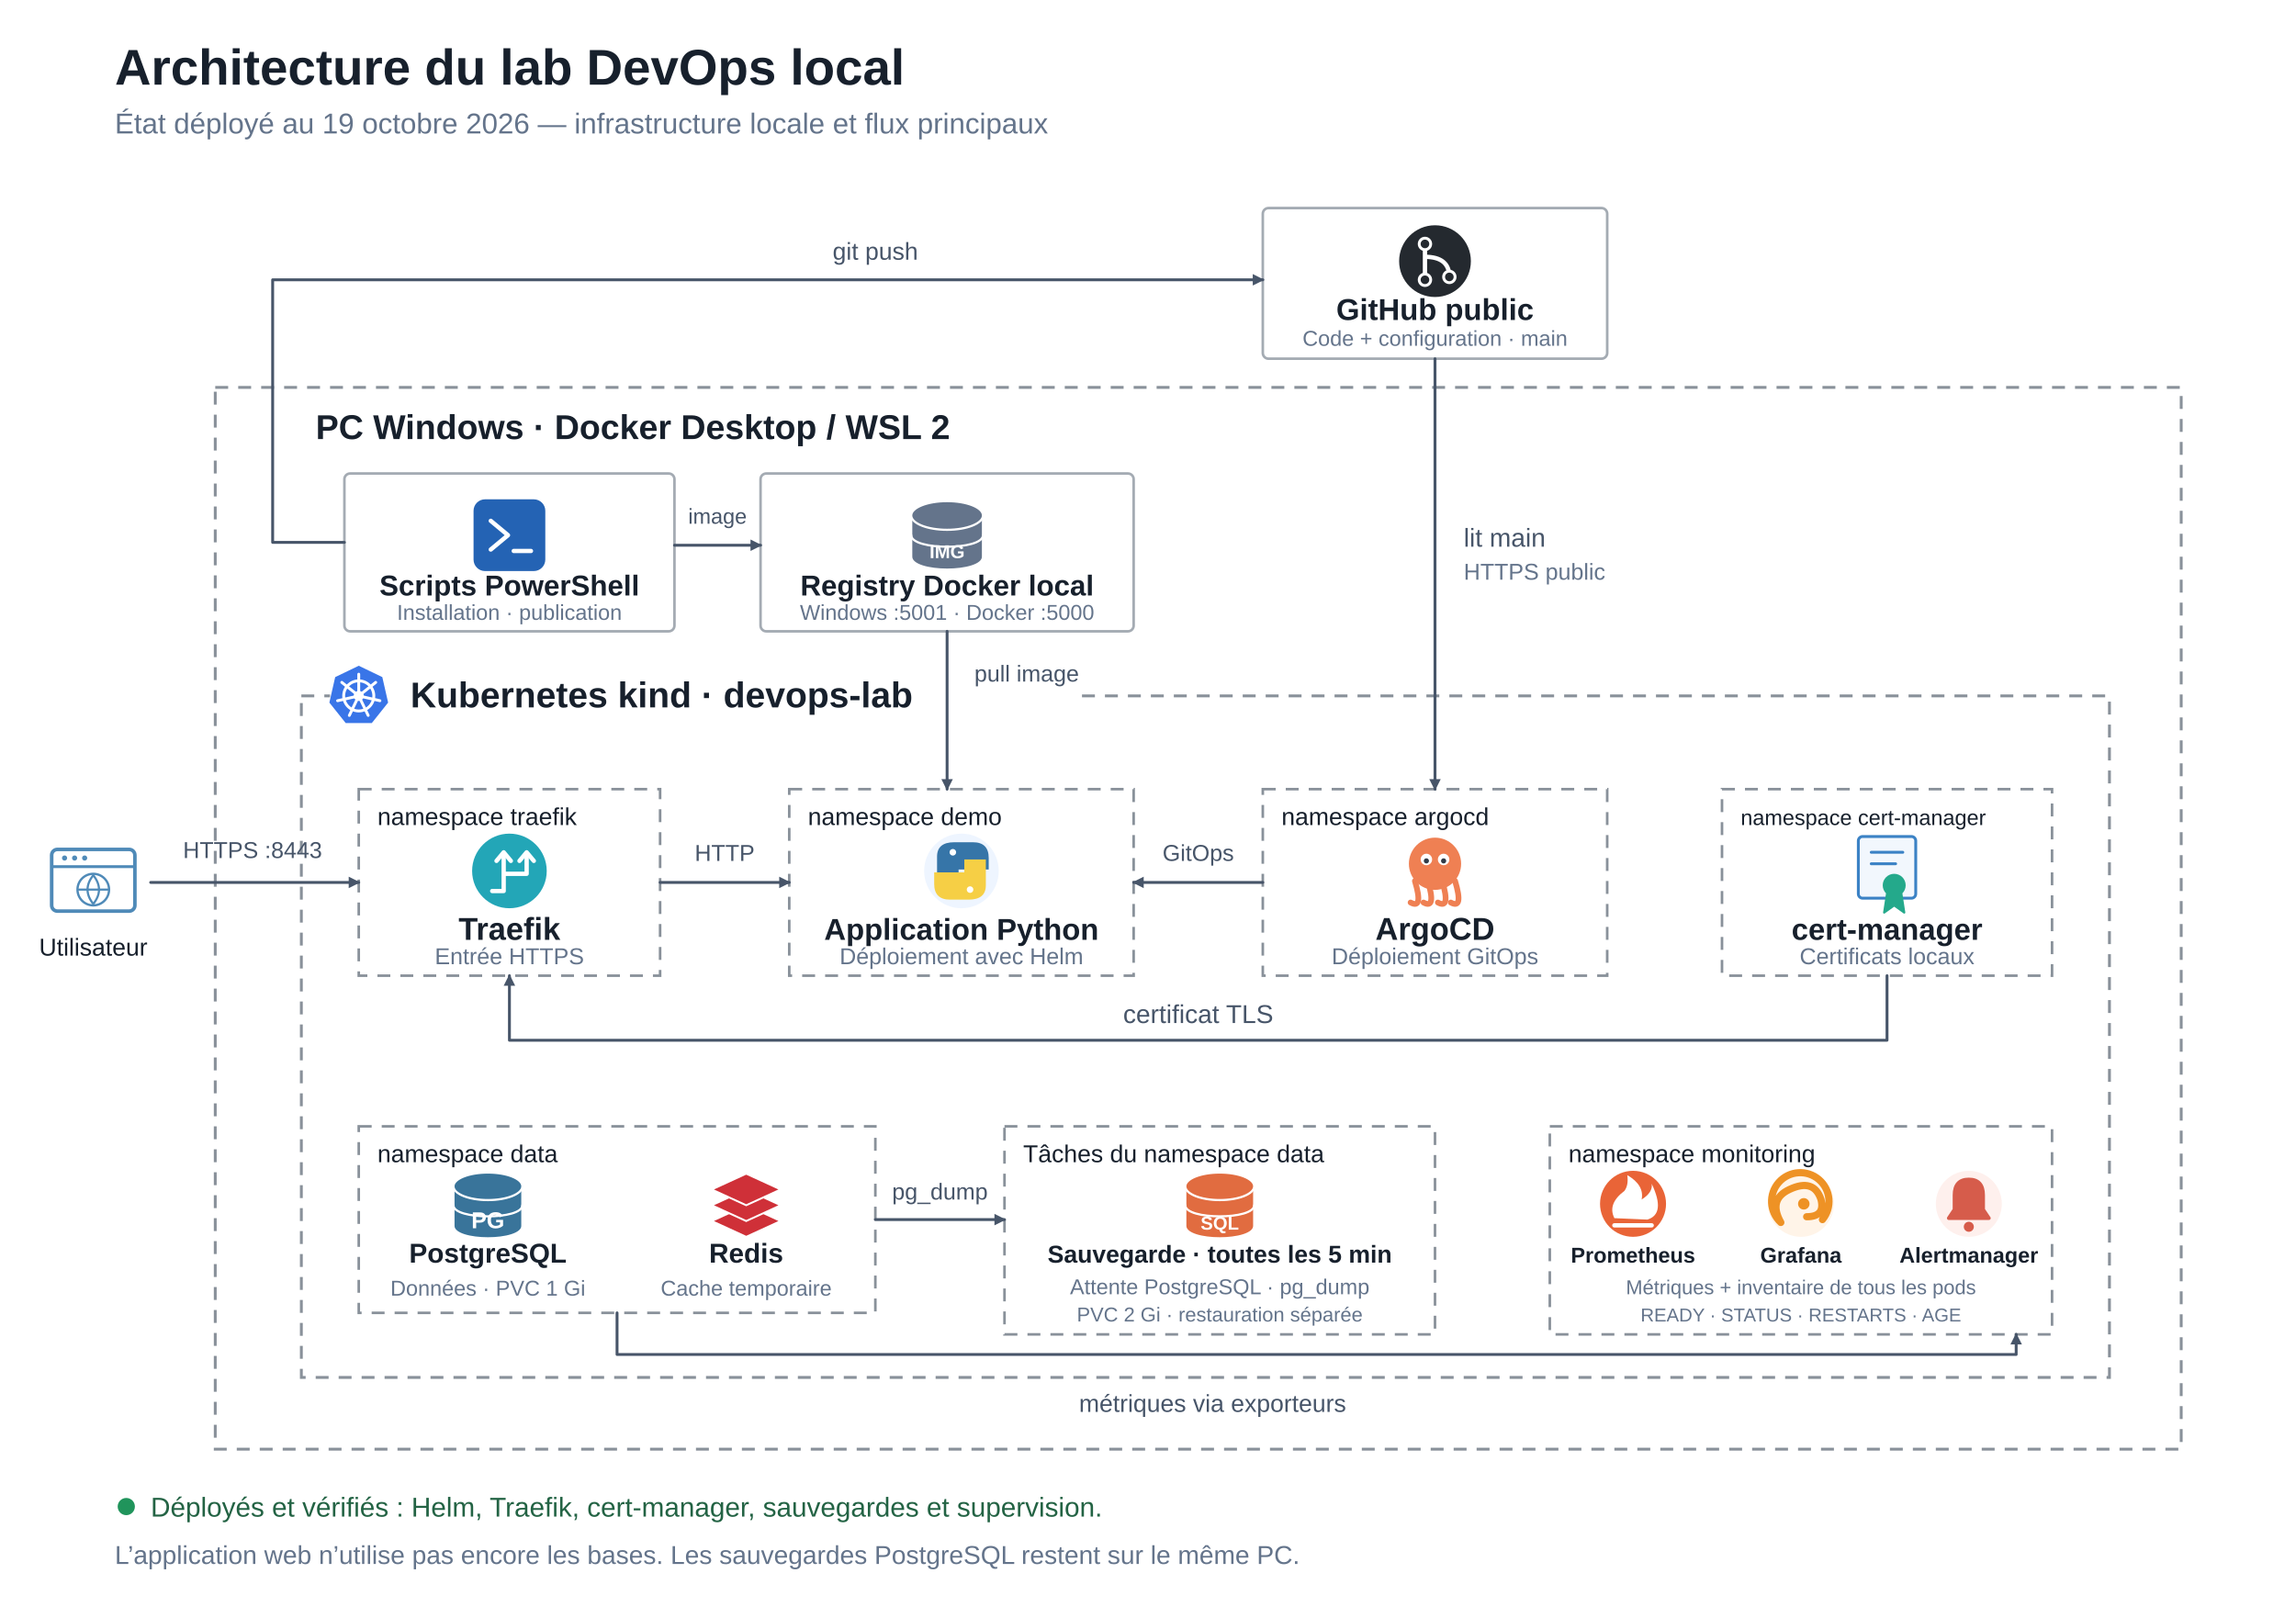
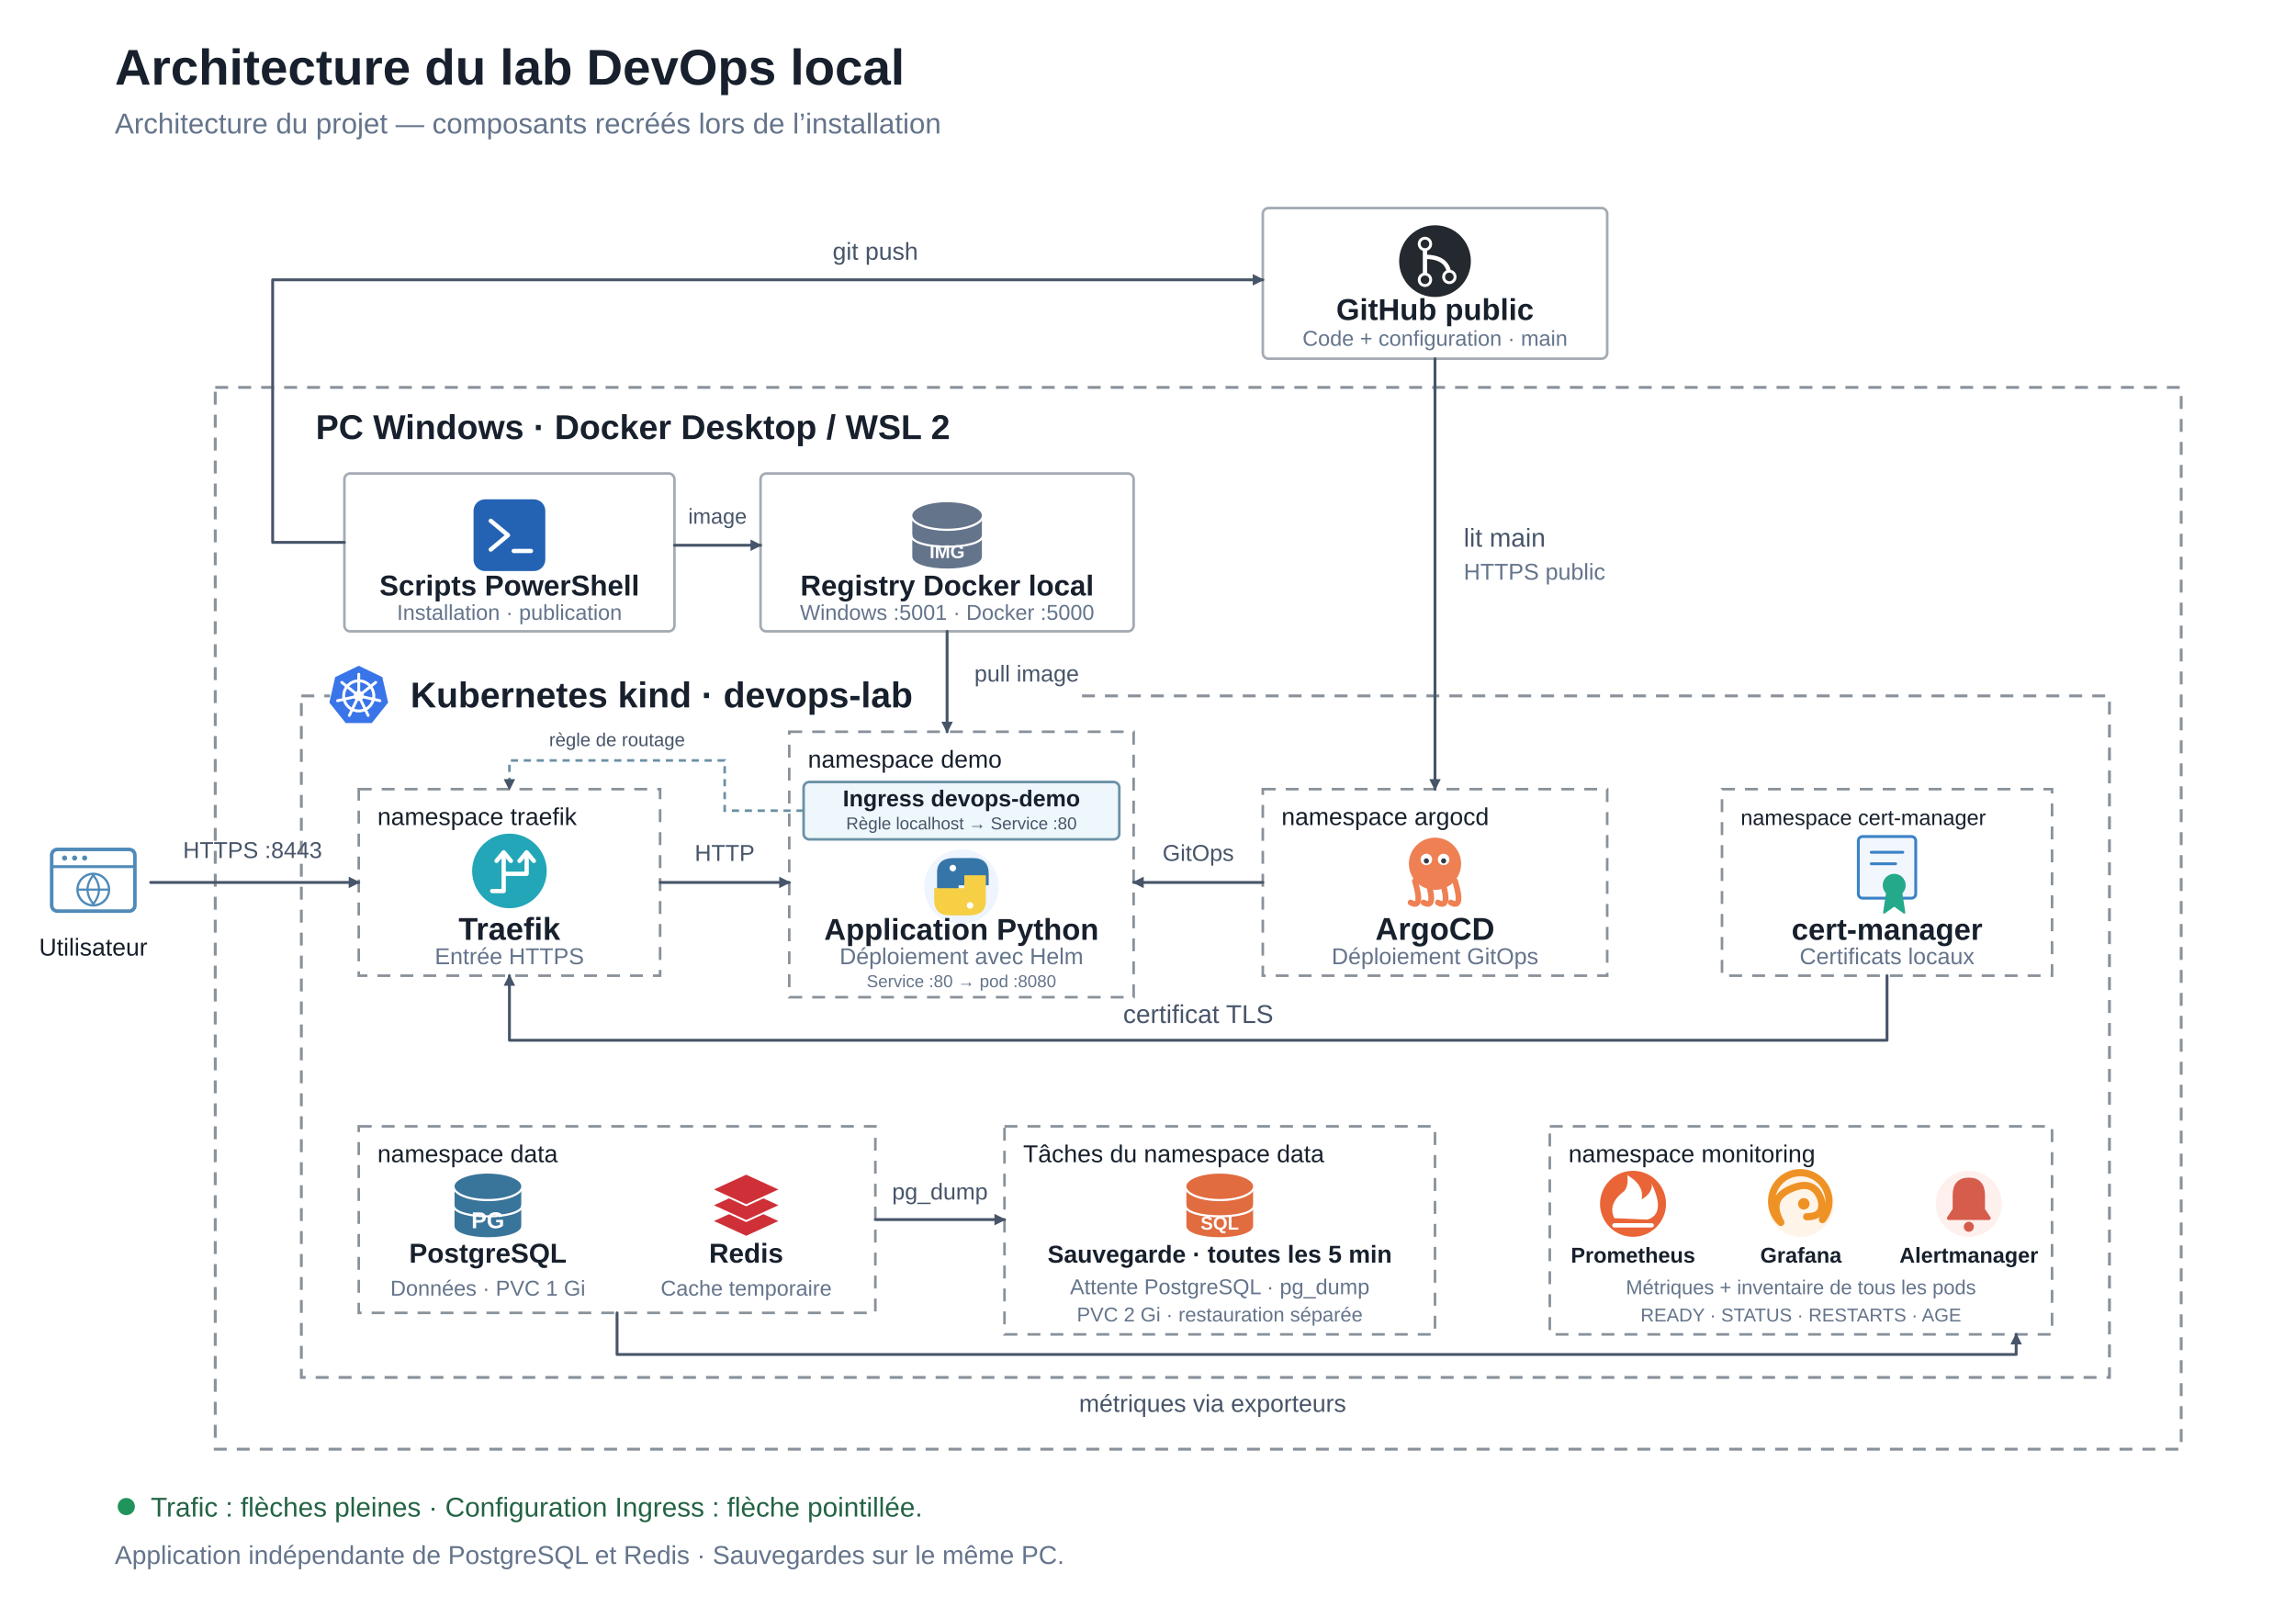
<svg xmlns="http://www.w3.org/2000/svg" width="1600" height="1120" viewBox="0 0 1600 1120">
  <defs>
    <marker id="arrow" markerWidth="8" markerHeight="8" refX="7" refY="4" orient="auto" markerUnits="userSpaceOnUse">
      <path d="M0,0 L8,4 L0,8 Z" fill="#475569" />
    </marker>
  </defs>
  <rect width="1600" height="1120" fill="white" />
  <text x="80" y="59" font-family="Segoe UI, Arial, sans-serif" font-size="35" fill="#17202c" font-weight="600" text-anchor="start">Architecture du lab DevOps local</text>
-   <text x="80" y="93" font-family="Segoe UI, Arial, sans-serif" font-size="20" fill="#64748b" font-weight="400" text-anchor="start">État déployé au 19 octobre 2026 — infrastructure locale et flux principaux</text>
+   <text x="80" y="93" font-family="Segoe UI, Arial, sans-serif" font-size="20" fill="#64748b" font-weight="400" text-anchor="start">Architecture du projet — composants recréés lors de l’installation</text>
  <rect x="150" y="270" width="1370" height="740" rx="0" fill="white" stroke="#89919a" stroke-width="2" stroke-dasharray="9 7" />
  <text x="220" y="306" font-family="Segoe UI, Arial, sans-serif" font-size="24" fill="#17202c" font-weight="600" text-anchor="start">PC Windows · Docker Desktop / WSL 2</text>
  <rect x="210" y="485" width="1260" height="475" rx="0" fill="white" stroke="#89919a" stroke-width="2" stroke-dasharray="9 7" />
  <rect x="230" y="464" width="520" height="39" rx="0" fill="white" stroke="none" stroke-width="1.8" />
  <polygon points="250.00,464.00 266.42,471.91 270.47,489.67 259.11,503.92 240.89,503.92 229.53,489.67 233.58,471.91" fill="#3975e8" />
  <circle cx="250" cy="485" r="10.5" fill="none" stroke="white" stroke-width="2" />
  <path d="M250,485 L250.00,469.88" fill="none" stroke="white" stroke-width="2" stroke-linecap="round" stroke-linejoin="round" />
  <path d="M250,485 L261.82,475.57" fill="none" stroke="white" stroke-width="2" stroke-linecap="round" stroke-linejoin="round" />
  <path d="M250,485 L264.74,488.36" fill="none" stroke="white" stroke-width="2" stroke-linecap="round" stroke-linejoin="round" />
  <path d="M250,485 L256.56,498.62" fill="none" stroke="white" stroke-width="2" stroke-linecap="round" stroke-linejoin="round" />
  <path d="M250,485 L243.44,498.62" fill="none" stroke="white" stroke-width="2" stroke-linecap="round" stroke-linejoin="round" />
  <path d="M250,485 L235.26,488.36" fill="none" stroke="white" stroke-width="2" stroke-linecap="round" stroke-linejoin="round" />
  <path d="M250,485 L238.18,475.57" fill="none" stroke="white" stroke-width="2" stroke-linecap="round" stroke-linejoin="round" />
  <circle cx="250" cy="485" r="3.5" fill="white" stroke="none" stroke-width="1.5" />
  <text x="286" y="493" font-family="Segoe UI, Arial, sans-serif" font-size="25" fill="#17202c" font-weight="600" text-anchor="start">Kubernetes kind · devops-lab</text>
  <rect x="880" y="145" width="240" height="105" rx="4" fill="white" stroke="#a4abb3" stroke-width="1.8" />
  <circle cx="1000" cy="182" r="25" fill="#24292f" stroke="none" stroke-width="1.5" />
  <path d="M993,170 V195 M993,179 Q1010,179 1010,193" fill="none" stroke="white" stroke-width="3" stroke-linecap="round" stroke-linejoin="round" />
  <circle cx="993" cy="170" r="4" fill="#24292f" stroke="white" stroke-width="2" />
  <circle cx="993" cy="195" r="4" fill="#24292f" stroke="white" stroke-width="2" />
  <circle cx="1010" cy="193" r="4" fill="#24292f" stroke="white" stroke-width="2" />
  <text x="1000" y="223" font-family="Segoe UI, Arial, sans-serif" font-size="21" fill="#17202c" font-weight="600" text-anchor="middle">GitHub public</text>
  <text x="1000" y="241" font-family="Segoe UI, Arial, sans-serif" font-size="15" fill="#64748b" font-weight="400" text-anchor="middle">Code + configuration · main</text>
  <rect x="240" y="330" width="230" height="110" rx="4" fill="white" stroke="#a4abb3" stroke-width="1.8" />
  <rect x="330" y="348" width="50" height="50" rx="8" fill="#2463b4" stroke="none" stroke-width="1.8" />
  <path d="M342,363 L354,373 L342,383 M358,384 H370" fill="none" stroke="white" stroke-width="3" stroke-linecap="round" stroke-linejoin="round" />
  <text x="355" y="415" font-family="Segoe UI, Arial, sans-serif" font-size="20" fill="#17202c" font-weight="600" text-anchor="middle">Scripts PowerShell</text>
  <text x="355" y="432" font-family="Segoe UI, Arial, sans-serif" font-size="15" fill="#64748b" font-weight="400" text-anchor="middle">Installation · publication</text>
  <rect x="530" y="330" width="260" height="110" rx="4" fill="white" stroke="#a4abb3" stroke-width="1.8" />
  <path d="M635,359.25 V388.0 C635,400.0 685,400.0 685,388.0 V359.25" fill="#64748b" stroke="white" stroke-width="1.5" />
  <ellipse cx="660" cy="359.25" rx="25" ry="10.0" fill="#64748b" stroke="white" stroke-width="1.5" />
  <path d="M635,373 C635,383.75 685,383.75 685,373" fill="none" stroke="white" stroke-width="1.5" stroke-linecap="round" stroke-linejoin="round" />
  <text x="660" y="389" font-family="Segoe UI, Arial, sans-serif" font-size="13" fill="white" font-weight="700" text-anchor="middle">IMG</text>
  <text x="660" y="415" font-family="Segoe UI, Arial, sans-serif" font-size="20" fill="#17202c" font-weight="600" text-anchor="middle">Registry Docker local</text>
  <text x="660" y="432" font-family="Segoe UI, Arial, sans-serif" font-size="15" fill="#64748b" font-weight="400" text-anchor="middle">Windows :5001 · Docker :5000</text>
  <rect x="250" y="550" width="210" height="130" rx="0" fill="white" stroke="#89919a" stroke-width="1.8" stroke-dasharray="9 7" />
  <text x="263" y="575" font-family="Segoe UI, Arial, sans-serif" font-size="17" fill="#17202c" font-weight="400" text-anchor="start">namespace traefik</text>
  <circle cx="355" cy="607" r="26" fill="#23a6b7" stroke="none" stroke-width="1.5" />
  <path d="M343,621 H351 V597 M351,609 H367 V597" fill="none" stroke="white" stroke-width="3" stroke-linecap="round" stroke-linejoin="round" />
  <path d="M346,600 L351,594 L356,600 M362,600 L367,594 L372,600" fill="none" stroke="white" stroke-width="3" stroke-linecap="round" stroke-linejoin="round" />
  <text x="355" y="655" font-family="Segoe UI, Arial, sans-serif" font-size="22" fill="#17202c" font-weight="600" text-anchor="middle">Traefik</text>
  <text x="355" y="672" font-family="Segoe UI, Arial, sans-serif" font-size="16" fill="#64748b" font-weight="400" text-anchor="middle">Entrée HTTPS</text>
-   <rect x="550" y="550" width="240" height="130" rx="0" fill="white" stroke="#89919a" stroke-width="1.8" stroke-dasharray="9 7" />
-   <text x="563" y="575" font-family="Segoe UI, Arial, sans-serif" font-size="17" fill="#17202c" font-weight="400" text-anchor="start">namespace demo</text>
-   <circle cx="670" cy="607" r="26" fill="#eef5ff" stroke="none" stroke-width="1.5" />
-   <path d="M653,609 V597 Q653,587 665,587 H678 Q689,587 689,598 V606 H668 V615 H653 Z" fill="#3675a8" stroke="none" stroke-width="0" stroke-linecap="round" stroke-linejoin="round" />
-   <path d="M687,605 V617 Q687,627 675,627 H662 Q651,627 651,616 V608 H672 V599 H687 Z" fill="#f6cf45" stroke="none" stroke-width="0" stroke-linecap="round" stroke-linejoin="round" />
-   <circle cx="664" cy="594" r="2.3" fill="white" stroke="none" stroke-width="1.5" />
-   <circle cx="676" cy="620" r="2.3" fill="white" stroke="none" stroke-width="1.5" />
+   <rect x="550" y="510" width="240" height="185" rx="0" fill="white" stroke="#89919a" stroke-width="1.8" stroke-dasharray="9 7" />
+   <text x="563" y="535" font-family="Segoe UI, Arial, sans-serif" font-size="17" fill="#17202c" font-weight="400" text-anchor="start">namespace demo</text>
+   <rect x="560" y="545" width="220" height="40" rx="4" fill="#eef7fb" stroke="#6a91a5" stroke-width="1.8" />
+   <text x="670" y="562" font-family="Segoe UI, Arial, sans-serif" font-size="16" fill="#17202c" font-weight="600" text-anchor="middle">Ingress devops-demo</text>
+   <text x="670" y="578" font-family="Segoe UI, Arial, sans-serif" font-size="12" fill="#475569" font-weight="400" text-anchor="middle">Règle localhost → Service :80</text>
+   <circle cx="670" cy="618" r="26" fill="#eef5ff" stroke="none" stroke-width="1.5" />
+   <path d="M653,620 V608 Q653,598 665,598 H678 Q689,598 689,609 V617 H668 V626 H653 Z" fill="#3675a8" stroke="none" stroke-width="0" stroke-linecap="round" stroke-linejoin="round" />
+   <path d="M687,616 V628 Q687,638 675,638 H662 Q651,638 651,627 V619 H672 V610 H687 Z" fill="#f6cf45" stroke="none" stroke-width="0" stroke-linecap="round" stroke-linejoin="round" />
+   <circle cx="664" cy="605" r="2.3" fill="white" stroke="none" stroke-width="1.5" />
+   <circle cx="676" cy="631" r="2.3" fill="white" stroke="none" stroke-width="1.5" />
  <text x="670" y="655" font-family="Segoe UI, Arial, sans-serif" font-size="21" fill="#17202c" font-weight="600" text-anchor="middle">Application Python</text>
  <text x="670" y="672" font-family="Segoe UI, Arial, sans-serif" font-size="16" fill="#64748b" font-weight="400" text-anchor="middle">Déploiement avec Helm</text>
+   <text x="670" y="688" font-family="Segoe UI, Arial, sans-serif" font-size="12" fill="#64748b" font-weight="400" text-anchor="middle">Service :80 → pod :8080</text>
  <rect x="880" y="550" width="240" height="130" rx="0" fill="white" stroke="#89919a" stroke-width="1.8" stroke-dasharray="9 7" />
  <text x="893" y="575" font-family="Segoe UI, Arial, sans-serif" font-size="17" fill="#17202c" font-weight="400" text-anchor="start">namespace argocd</text>
  <circle cx="1000" cy="602" r="18.2" fill="#ef8053" stroke="none" stroke-width="1.5" />
  <path d="M986,614 Q992,634 983,629" fill="none" stroke="#ef8053" stroke-width="4" stroke-linecap="round" stroke-linejoin="round" />
  <path d="M995,614 Q1001,634 992,629" fill="none" stroke="#ef8053" stroke-width="4" stroke-linecap="round" stroke-linejoin="round" />
  <path d="M1005,614 Q1011,634 1002,629" fill="none" stroke="#ef8053" stroke-width="4" stroke-linecap="round" stroke-linejoin="round" />
  <path d="M1014,614 Q1020,634 1011,629" fill="none" stroke="#ef8053" stroke-width="4" stroke-linecap="round" stroke-linejoin="round" />
  <circle cx="994" cy="599" r="4" fill="white" stroke="none" stroke-width="1.5" />
  <circle cx="1006" cy="599" r="4" fill="white" stroke="none" stroke-width="1.5" />
  <circle cx="994" cy="600" r="1.8" fill="#303b48" stroke="none" stroke-width="1.5" />
  <circle cx="1006" cy="600" r="1.8" fill="#303b48" stroke="none" stroke-width="1.5" />
  <text x="1000" y="655" font-family="Segoe UI, Arial, sans-serif" font-size="22" fill="#17202c" font-weight="600" text-anchor="middle">ArgoCD</text>
  <text x="1000" y="672" font-family="Segoe UI, Arial, sans-serif" font-size="16" fill="#64748b" font-weight="400" text-anchor="middle">Déploiement GitOps</text>
  <rect x="1200" y="550" width="230" height="130" rx="0" fill="white" stroke="#89919a" stroke-width="1.8" stroke-dasharray="9 7" />
  <text x="1213" y="575" font-family="Segoe UI, Arial, sans-serif" font-size="15" fill="#17202c" font-weight="400" text-anchor="start">namespace cert-manager</text>
  <rect x="1295" y="583" width="40" height="43" rx="3" fill="#f2f7fd" stroke="#3b82c5" stroke-width="2" />
  <path d="M1304,594 H1326 M1304,602 H1321" fill="none" stroke="#3b82c5" stroke-width="2" stroke-linecap="round" stroke-linejoin="round" />
  <circle cx="1320" cy="617" r="8" fill="#24a98b" stroke="none" stroke-width="1.5" />
  <path d="M1315,623 L1313,636 L1320,631 L1327,636 L1325,623" fill="#24a98b" stroke="#24a98b" stroke-width="1.5" stroke-linecap="round" stroke-linejoin="round" />
  <text x="1315" y="655" font-family="Segoe UI, Arial, sans-serif" font-size="21" fill="#17202c" font-weight="600" text-anchor="middle">cert-manager</text>
  <text x="1315" y="672" font-family="Segoe UI, Arial, sans-serif" font-size="16" fill="#64748b" font-weight="400" text-anchor="middle">Certificats locaux</text>
  <rect x="250" y="785" width="360" height="130" rx="0" fill="white" stroke="#89919a" stroke-width="1.8" stroke-dasharray="9 7" />
  <text x="263" y="810" font-family="Segoe UI, Arial, sans-serif" font-size="17" fill="#17202c" font-weight="400" text-anchor="start">namespace data</text>
  <path d="M316,826.8 V854.4 C316,865.92 364,865.92 364,854.4 V826.8" fill="#39749a" stroke="white" stroke-width="1.5" />
  <ellipse cx="340" cy="826.8" rx="24" ry="9.6" fill="#39749a" stroke="white" stroke-width="1.5" />
  <path d="M316,840 C316,850.32 364,850.32 364,840" fill="none" stroke="white" stroke-width="1.5" stroke-linecap="round" stroke-linejoin="round" />
  <text x="340" y="856" font-family="Segoe UI, Arial, sans-serif" font-size="16" fill="white" font-weight="700" text-anchor="middle">PG</text>
  <path d="M496,851 L520,840 L544,851 L520,862 Z" fill="#cf3038" stroke="white" stroke-width="1.3" />
  <path d="M496,840 L520,829 L544,840 L520,851 Z" fill="#cf3038" stroke="white" stroke-width="1.3" />
  <path d="M496,829 L520,818 L544,829 L520,840 Z" fill="#cf3038" stroke="white" stroke-width="1.3" />
  <text x="340" y="880" font-family="Segoe UI, Arial, sans-serif" font-size="19" fill="#17202c" font-weight="600" text-anchor="middle">PostgreSQL</text>
  <text x="520" y="880" font-family="Segoe UI, Arial, sans-serif" font-size="19" fill="#17202c" font-weight="600" text-anchor="middle">Redis</text>
  <text x="340" y="903" font-family="Segoe UI, Arial, sans-serif" font-size="15" fill="#64748b" font-weight="400" text-anchor="middle">Données · PVC 1 Gi</text>
  <text x="520" y="903" font-family="Segoe UI, Arial, sans-serif" font-size="15" fill="#64748b" font-weight="400" text-anchor="middle">Cache temporaire</text>
  <rect x="700" y="785" width="300" height="145" rx="0" fill="white" stroke="#89919a" stroke-width="1.8" stroke-dasharray="9 7" />
  <text x="713" y="810" font-family="Segoe UI, Arial, sans-serif" font-size="17" fill="#17202c" font-weight="400" text-anchor="start">Tâches du namespace data</text>
  <path d="M826,826.8 V854.4 C826,865.92 874,865.92 874,854.4 V826.8" fill="#e16c40" stroke="white" stroke-width="1.5" />
  <ellipse cx="850" cy="826.8" rx="24" ry="9.6" fill="#e16c40" stroke="white" stroke-width="1.5" />
  <path d="M826,840 C826,850.32 874,850.32 874,840" fill="none" stroke="white" stroke-width="1.5" stroke-linecap="round" stroke-linejoin="round" />
  <text x="850" y="857" font-family="Segoe UI, Arial, sans-serif" font-size="13" fill="white" font-weight="700" text-anchor="middle">SQL</text>
  <text x="850" y="880" font-family="Segoe UI, Arial, sans-serif" font-size="17" fill="#17202c" font-weight="600" text-anchor="middle">Sauvegarde · toutes les 5 min</text>
  <text x="850" y="902" font-family="Segoe UI, Arial, sans-serif" font-size="15" fill="#64748b" font-weight="400" text-anchor="middle">Attente PostgreSQL · pg_dump</text>
  <text x="850" y="921" font-family="Segoe UI, Arial, sans-serif" font-size="14" fill="#64748b" font-weight="400" text-anchor="middle">PVC 2 Gi · restauration séparée</text>
  <rect x="1080" y="785" width="350" height="145" rx="0" fill="white" stroke="#89919a" stroke-width="1.8" stroke-dasharray="9 7" />
  <text x="1093" y="810" font-family="Segoe UI, Arial, sans-serif" font-size="17" fill="#17202c" font-weight="400" text-anchor="start">namespace monitoring</text>
  <circle cx="1138" cy="839" r="23" fill="#e96437" stroke="none" stroke-width="1.5" />
  <path d="M1125,849 Q1120,839 1132,830 Q1135,826 1134,819 Q1146,826 1144,836 Q1152,831 1151,825 Q1161,846 1148,850 Z" fill="white" stroke="none" stroke-width="0" stroke-linecap="round" stroke-linejoin="round" />
  <path d="M1125,854 H1151" fill="none" stroke="white" stroke-width="3" stroke-linecap="round" stroke-linejoin="round" />
  <circle cx="1255" cy="839" r="23" fill="#fff4e8" stroke="none" stroke-width="1.5" />
  <path d="M1270,850 A20,20 0 1 0 1241,852 Q1232,836 1247,829 Q1264,821 1269,836 Q1272,848 1259,848" fill="none" stroke="#ee9225" stroke-width="5" stroke-linecap="round" stroke-linejoin="round" />
  <circle cx="1257" cy="839" r="4" fill="#ee9225" stroke="none" stroke-width="1.5" />
  <circle cx="1372" cy="839" r="23" fill="#fef0ed" stroke="none" stroke-width="1.5" />
  <path d="M1358,849 H1386 L1382,843 V833 Q1382,822 1372,822 Q1362,822 1362,833 V843 Z" fill="#d65c4b" stroke="#d65c4b" stroke-width="2.5" stroke-linecap="round" stroke-linejoin="round" />
  <circle cx="1372" cy="855" r="3.5" fill="#d65c4b" stroke="none" stroke-width="1.5" />
  <text x="1138" y="880" font-family="Segoe UI, Arial, sans-serif" font-size="15" fill="#17202c" font-weight="600" text-anchor="middle">Prometheus</text>
  <text x="1255" y="880" font-family="Segoe UI, Arial, sans-serif" font-size="15" fill="#17202c" font-weight="600" text-anchor="middle">Grafana</text>
  <text x="1372" y="880" font-family="Segoe UI, Arial, sans-serif" font-size="15" fill="#17202c" font-weight="600" text-anchor="middle">Alertmanager</text>
  <text x="1255" y="902" font-family="Segoe UI, Arial, sans-serif" font-size="14" fill="#64748b" font-weight="400" text-anchor="middle">Métriques + inventaire de tous les pods</text>
  <text x="1255" y="921" font-family="Segoe UI, Arial, sans-serif" font-size="13" fill="#64748b" font-weight="400" text-anchor="middle">READY · STATUS · RESTARTS · AGE</text>
  <path d="M240,378 H190 V195 H880" fill="none" stroke="#475569" stroke-width="2" stroke-linecap="round" stroke-linejoin="round" marker-end="url(#arrow)" />
  <text x="610" y="181" font-family="Segoe UI, Arial, sans-serif" font-size="17" fill="#475569" font-weight="400" text-anchor="middle">git push</text>
  <path d="M470,380 H530" fill="none" stroke="#475569" stroke-width="2" stroke-linecap="round" stroke-linejoin="round" marker-end="url(#arrow)" />
  <text x="500" y="365" font-family="Segoe UI, Arial, sans-serif" font-size="15" fill="#475569" font-weight="400" text-anchor="middle">image</text>
  <path d="M1000,250 V550" fill="none" stroke="#475569" stroke-width="2" stroke-linecap="round" stroke-linejoin="round" marker-end="url(#arrow)" />
  <text x="1020" y="381" font-family="Segoe UI, Arial, sans-serif" font-size="18" fill="#475569" font-weight="400" text-anchor="start">lit main</text>
  <text x="1020" y="404" font-family="Segoe UI, Arial, sans-serif" font-size="16" fill="#64748b" font-weight="400" text-anchor="start">HTTPS public</text>
-   <path d="M660,440 V550" fill="none" stroke="#475569" stroke-width="2" stroke-linecap="round" stroke-linejoin="round" marker-end="url(#arrow)" />
+   <path d="M660,440 V510" fill="none" stroke="#475569" stroke-width="2" stroke-linecap="round" stroke-linejoin="round" marker-end="url(#arrow)" />
  <text x="679" y="475" font-family="Segoe UI, Arial, sans-serif" font-size="16" fill="#475569" font-weight="400" text-anchor="start">pull image</text>
  <rect x="36" y="592" width="58" height="43" rx="4" fill="white" stroke="#4f8ab8" stroke-width="2.5" />
  <path d="M37,604 H93" fill="none" stroke="#4f8ab8" stroke-width="2" stroke-linecap="round" stroke-linejoin="round" />
  <circle cx="45" cy="598" r="1.8" fill="#4f8ab8" stroke="none" stroke-width="1.5" />
  <circle cx="52" cy="598" r="1.8" fill="#4f8ab8" stroke="none" stroke-width="1.5" />
  <circle cx="59" cy="598" r="1.8" fill="#4f8ab8" stroke="none" stroke-width="1.5" />
  <circle cx="65" cy="620" r="11" fill="none" stroke="#4f8ab8" stroke-width="1.6" />
  <path d="M55,620 H75 M65,610 Q57,620 65,630 Q73,620 65,610" fill="none" stroke="#4f8ab8" stroke-width="1.5" stroke-linecap="round" stroke-linejoin="round" />
  <text x="65" y="666" font-family="Segoe UI, Arial, sans-serif" font-size="17" fill="#17202c" font-weight="400" text-anchor="middle">Utilisateur</text>
  <path d="M105,615 H250" fill="none" stroke="#475569" stroke-width="2" stroke-linecap="round" stroke-linejoin="round" marker-end="url(#arrow)" />
  <text x="176" y="598" font-family="Segoe UI, Arial, sans-serif" font-size="16" fill="#475569" font-weight="400" text-anchor="middle">HTTPS :8443</text>
  <path d="M460,615 H550" fill="none" stroke="#475569" stroke-width="2" stroke-linecap="round" stroke-linejoin="round" marker-end="url(#arrow)" />
  <text x="505" y="600" font-family="Segoe UI, Arial, sans-serif" font-size="16" fill="#475569" font-weight="400" text-anchor="middle">HTTP</text>
  <path d="M880,615 H790" fill="none" stroke="#475569" stroke-width="2" stroke-linecap="round" stroke-linejoin="round" marker-end="url(#arrow)" />
  <text x="835" y="600" font-family="Segoe UI, Arial, sans-serif" font-size="16" fill="#475569" font-weight="400" text-anchor="middle">GitOps</text>
  <path d="M1315,680 V725 H355 V680" fill="none" stroke="#475569" stroke-width="2" stroke-linecap="round" stroke-linejoin="round" marker-end="url(#arrow)" />
  <text x="835" y="713" font-family="Segoe UI, Arial, sans-serif" font-size="18" fill="#475569" font-weight="400" text-anchor="middle">certificat TLS</text>
  <path d="M610,850 H700" fill="none" stroke="#475569" stroke-width="2" stroke-linecap="round" stroke-linejoin="round" marker-end="url(#arrow)" />
  <text x="655" y="836" font-family="Segoe UI, Arial, sans-serif" font-size="16" fill="#475569" font-weight="400" text-anchor="middle">pg_dump</text>
  <path d="M430,915 V944 H1405 V930" fill="none" stroke="#475569" stroke-width="2" stroke-linecap="round" stroke-linejoin="round" marker-end="url(#arrow)" />
  <text x="845" y="984" font-family="Segoe UI, Arial, sans-serif" font-size="17" fill="#475569" font-weight="400" text-anchor="middle">métriques via exporteurs</text>
+   <path d="M560,565 H505 V530 H355 V550" fill="none" stroke="#6a91a5" stroke-width="1.8" stroke-dasharray="5 4" marker-end="url(#arrow)" />
+   <text x="430" y="520" font-family="Segoe UI, Arial, sans-serif" font-size="13" fill="#475569" font-weight="400" text-anchor="middle">règle de routage</text>
  <circle cx="88" cy="1050" r="6" fill="#20945b" stroke="none" stroke-width="1.5" />
-   <text x="105" y="1057" font-family="Segoe UI, Arial, sans-serif" font-size="19" fill="#236344" font-weight="400" text-anchor="start">Déployés et vérifiés : Helm, Traefik, cert-manager, sauvegardes et supervision.</text>
-   <text x="80" y="1090" font-family="Segoe UI, Arial, sans-serif" font-size="18" fill="#64748b" font-weight="400" text-anchor="start">L’application web n’utilise pas encore les bases. Les sauvegardes PostgreSQL restent sur le même PC.</text>
+   <text x="105" y="1057" font-family="Segoe UI, Arial, sans-serif" font-size="19" fill="#236344" font-weight="400" text-anchor="start">Trafic : flèches pleines · Configuration Ingress : flèche pointillée.</text>
+   <text x="80" y="1090" font-family="Segoe UI, Arial, sans-serif" font-size="18" fill="#64748b" font-weight="400" text-anchor="start">Application indépendante de PostgreSQL et Redis · Sauvegardes sur le même PC.</text>
</svg>
